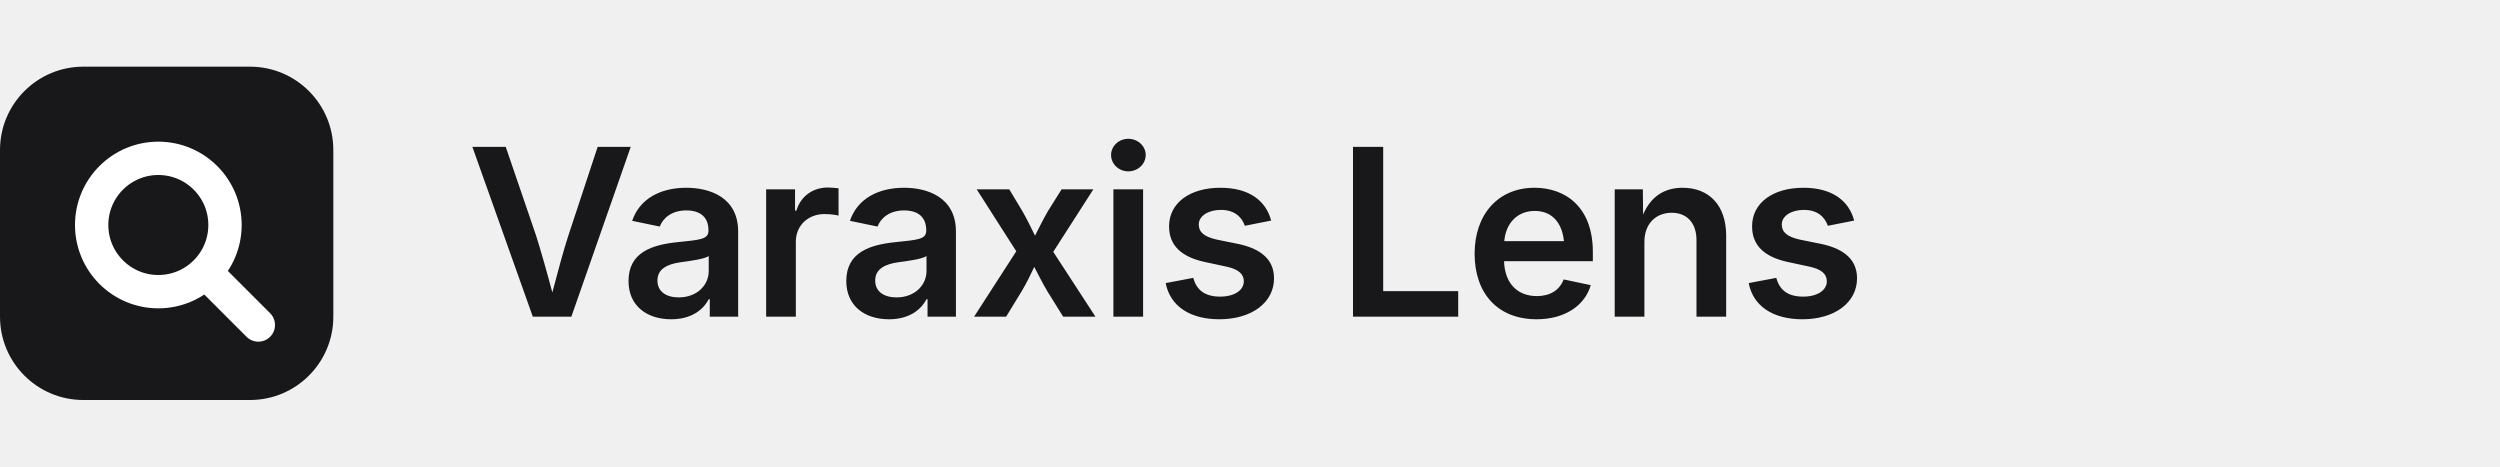
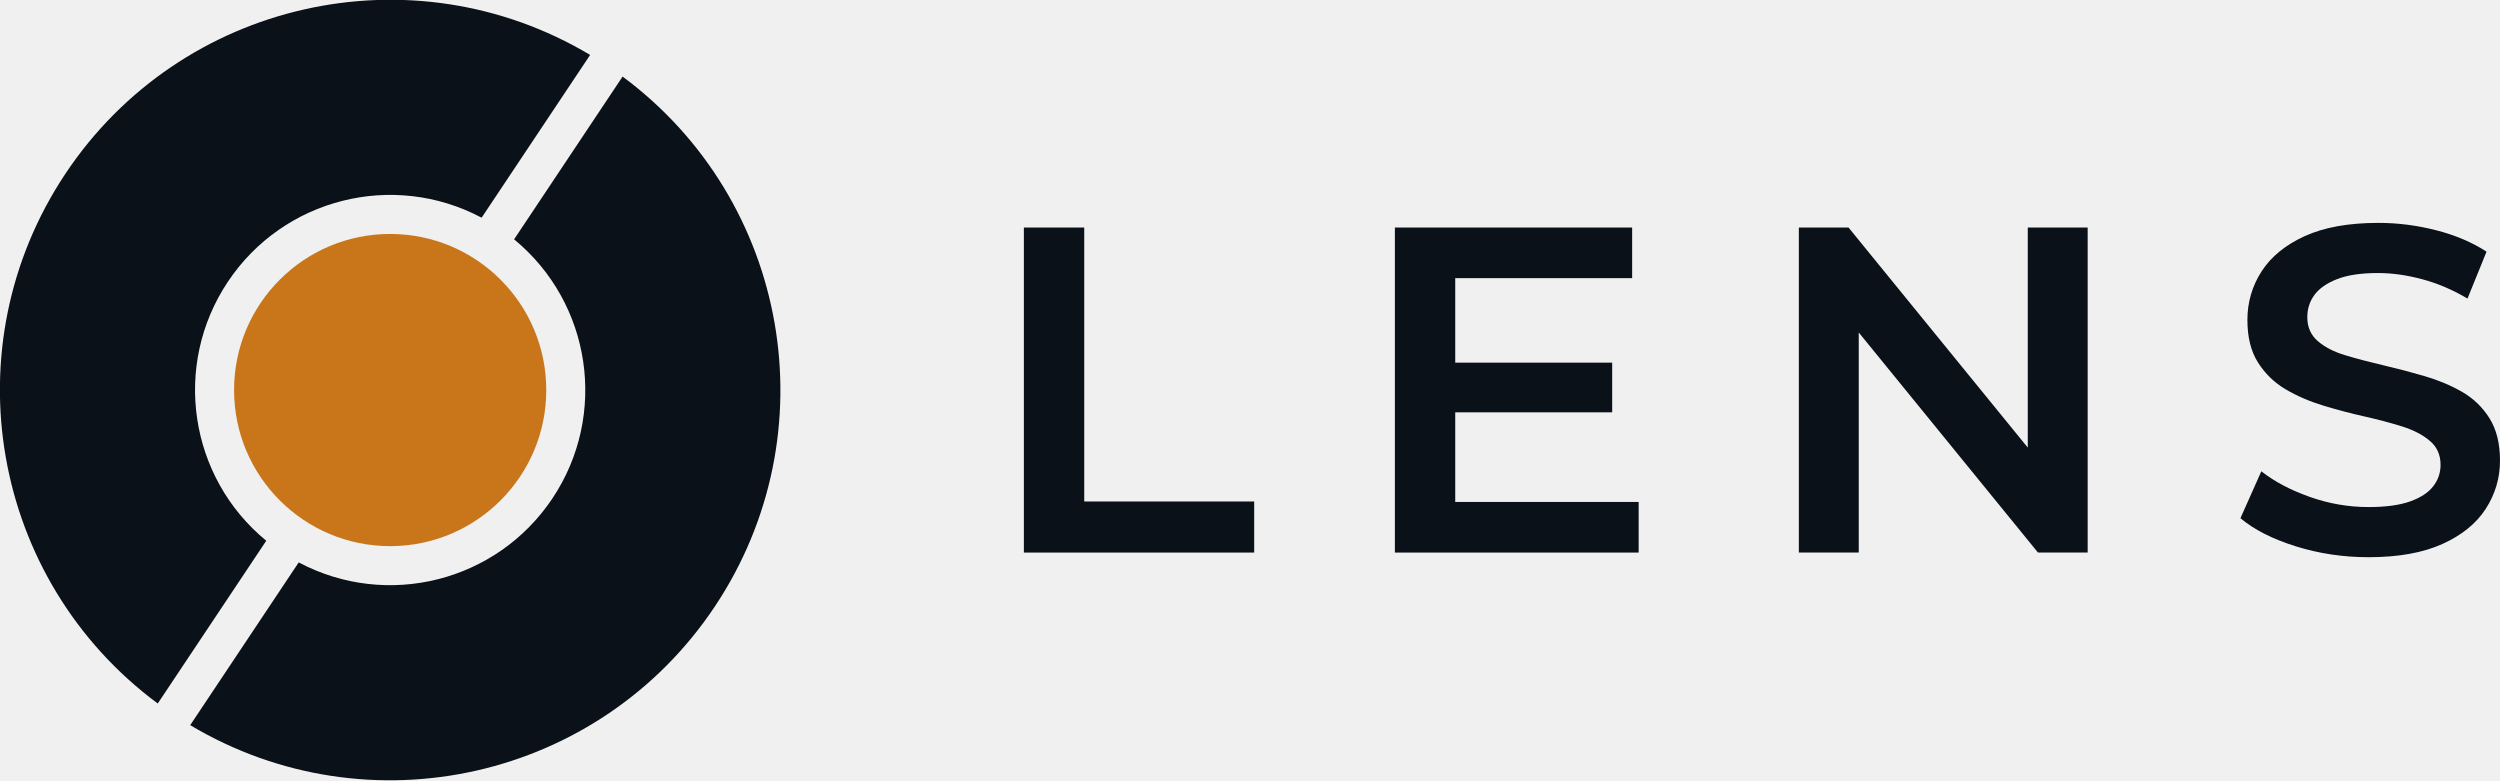
- <svg xmlns="http://www.w3.org/2000/svg" width="150" height="28" viewBox="0 0 150 28">
-   <rect x="0" y="4" width="20" height="20" rx="5" fill="#18181B" />
-   <circle cx="9.5" cy="13.5" r="4" fill="none" stroke="#fff" stroke-width="2" />
-   <path d="M12.5 16.5l3 3" stroke="#fff" stroke-width="2" stroke-linecap="round" />
-   <text x="28" y="19" font-family="Inter,-apple-system,Segoe UI,Helvetica,Arial,sans-serif" font-size="14" font-weight="600" fill="#18181B" letter-spacing="-0.2">Varaxis Lens</text>
+ <svg xmlns="http://www.w3.org/2000/svg" viewBox="0 0 1153.714 360" width="1153.714" height="360" role="img" aria-label="Lens by Varaxis">
+   <path fill="#0B1118" fill-rule="evenodd" d="M272.336 25.35L72.795 324.66A180.089 180.089 0 0 1 272.336 25.35ZM222.263 100.46L122.868 249.551A90.044 90.044 0 0 1 222.263 100.46Z" />
+   <path fill="#0B1118" fill-rule="evenodd" d="M287.32 35.34A180.089 180.089 0 0 1 87.78 334.65ZM237.247 110.449A90.044 90.044 0 0 1 137.853 259.54Z" />
+   <path fill="#C9761A" fill-rule="evenodd" d="M108.022 180A72.035 72.035 0 1 1 252.093 180A72.035 72.035 0 1 1 108.022 180Z" />
+   <path fill="#0B1118" d="M472.5 255H578.786V231.429H500.357V105H472.5Z" />
+   <path fill="#0B1118" d="M643.714 255H756.214V231.643H671.571V190.286H744V167.357H671.571V128.357H753.214V105H643.714Z" />
+   <path fill="#0B1118" d="M830.143 255H857.786V153.444L940.5 255H963.429V105H935.786V206.556L853.071 105H830.143Z" />
+   <path fill="#0B1118" d="M1093.071 257.143Q1113.643 257.143 1127.143 251.036Q1140.643 244.929 1147.179 234.75Q1153.714 224.571 1153.714 212.571Q1153.714 200.786 1148.893 193.071Q1144.071 185.357 1136.25 180.857Q1128.429 176.357 1118.893 173.571Q1109.357 170.786 1099.714 168.536Q1090.071 166.286 1082.25 163.929Q1074.429 161.571 1069.607 157.393Q1064.786 153.214 1064.786 146.357Q1064.786 140.571 1068.107 136.071Q1071.429 131.571 1078.607 128.786Q1085.786 126 1097.357 126Q1107.214 126 1117.929 128.893Q1128.643 131.786 1138.714 137.786L1147.5 116.143Q1137.643 109.714 1124.357 106.286Q1111.071 102.857 1097.571 102.857Q1077 102.857 1063.607 108.964Q1050.214 115.071 1043.679 125.25Q1037.143 135.429 1037.143 147.643Q1037.143 159.643 1042.071 167.357Q1047 175.071 1054.821 179.679Q1062.643 184.286 1072.179 187.179Q1081.714 190.071 1091.25 192.214Q1100.786 194.357 1108.607 196.821Q1116.429 199.286 1121.357 203.464Q1126.286 207.643 1126.286 214.5Q1126.286 220.071 1122.857 224.464Q1119.429 228.857 1112.143 231.429Q1104.857 234 1093.071 234Q1079.143 234 1065.857 229.286Q1052.571 224.571 1043.571 217.5L1033.929 239.143Q1043.357 247.071 1059.429 252.107Q1075.5 257.143 1093.071 257.143Z" />
</svg>
